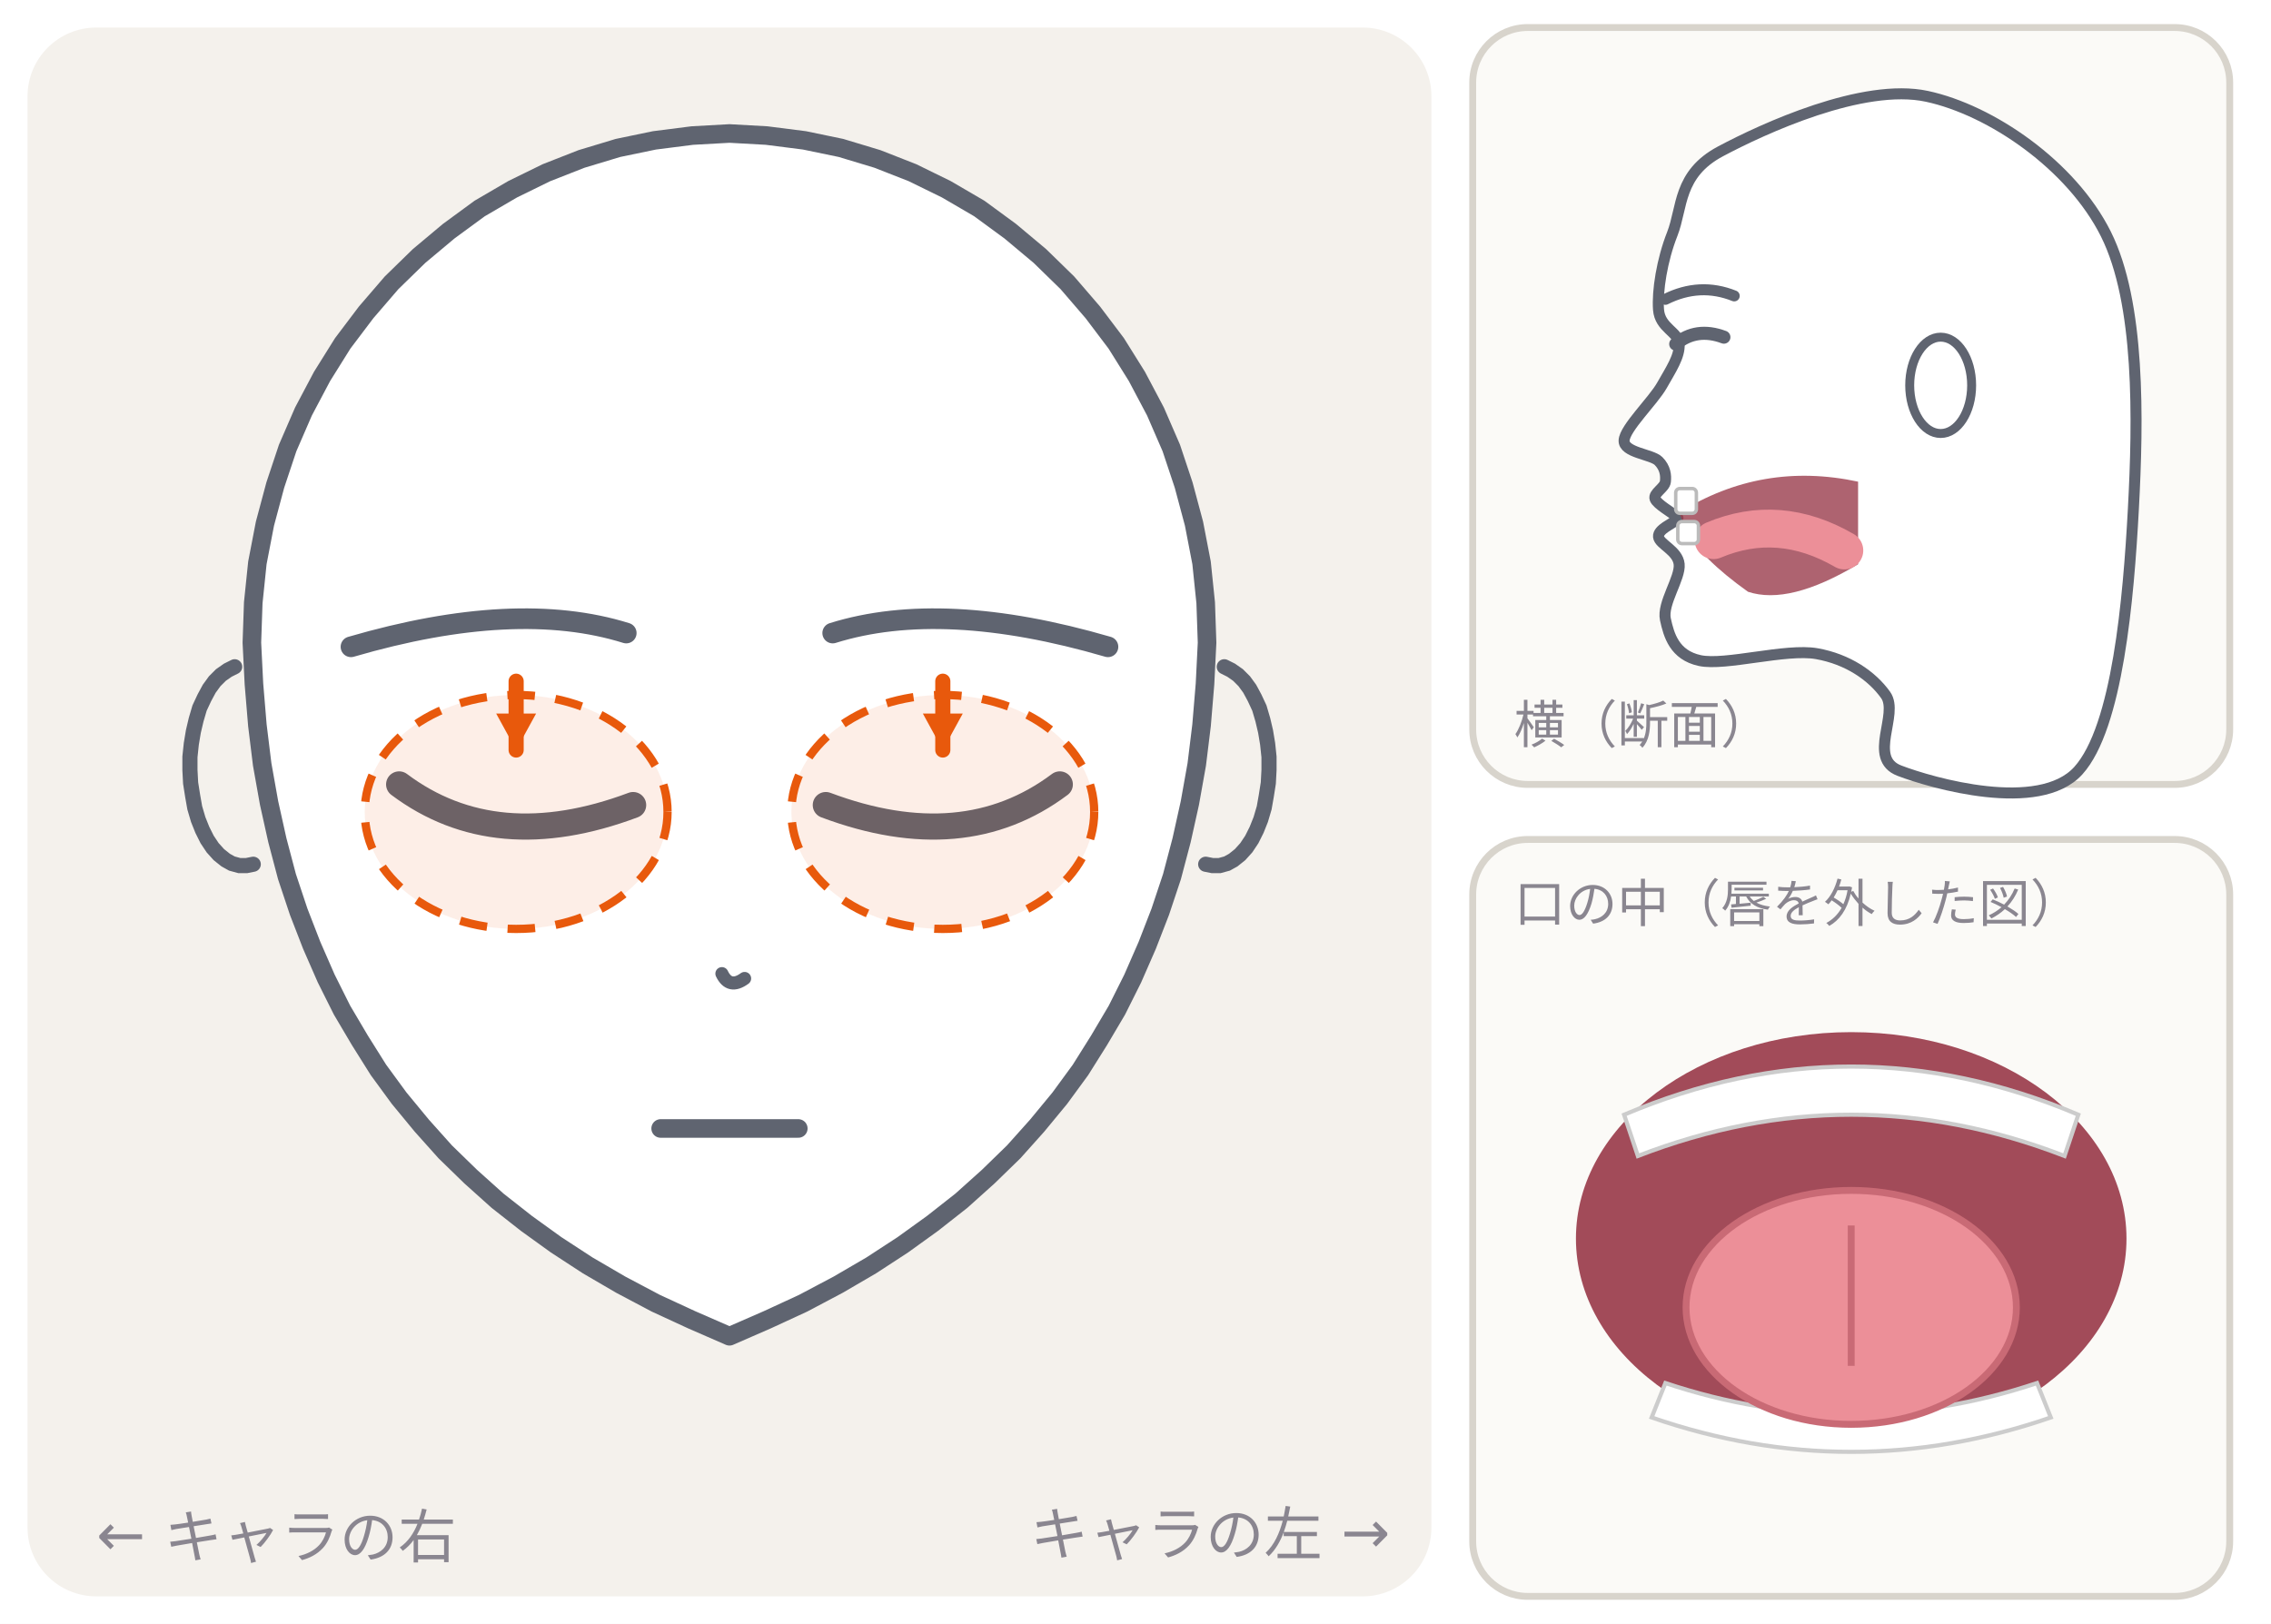
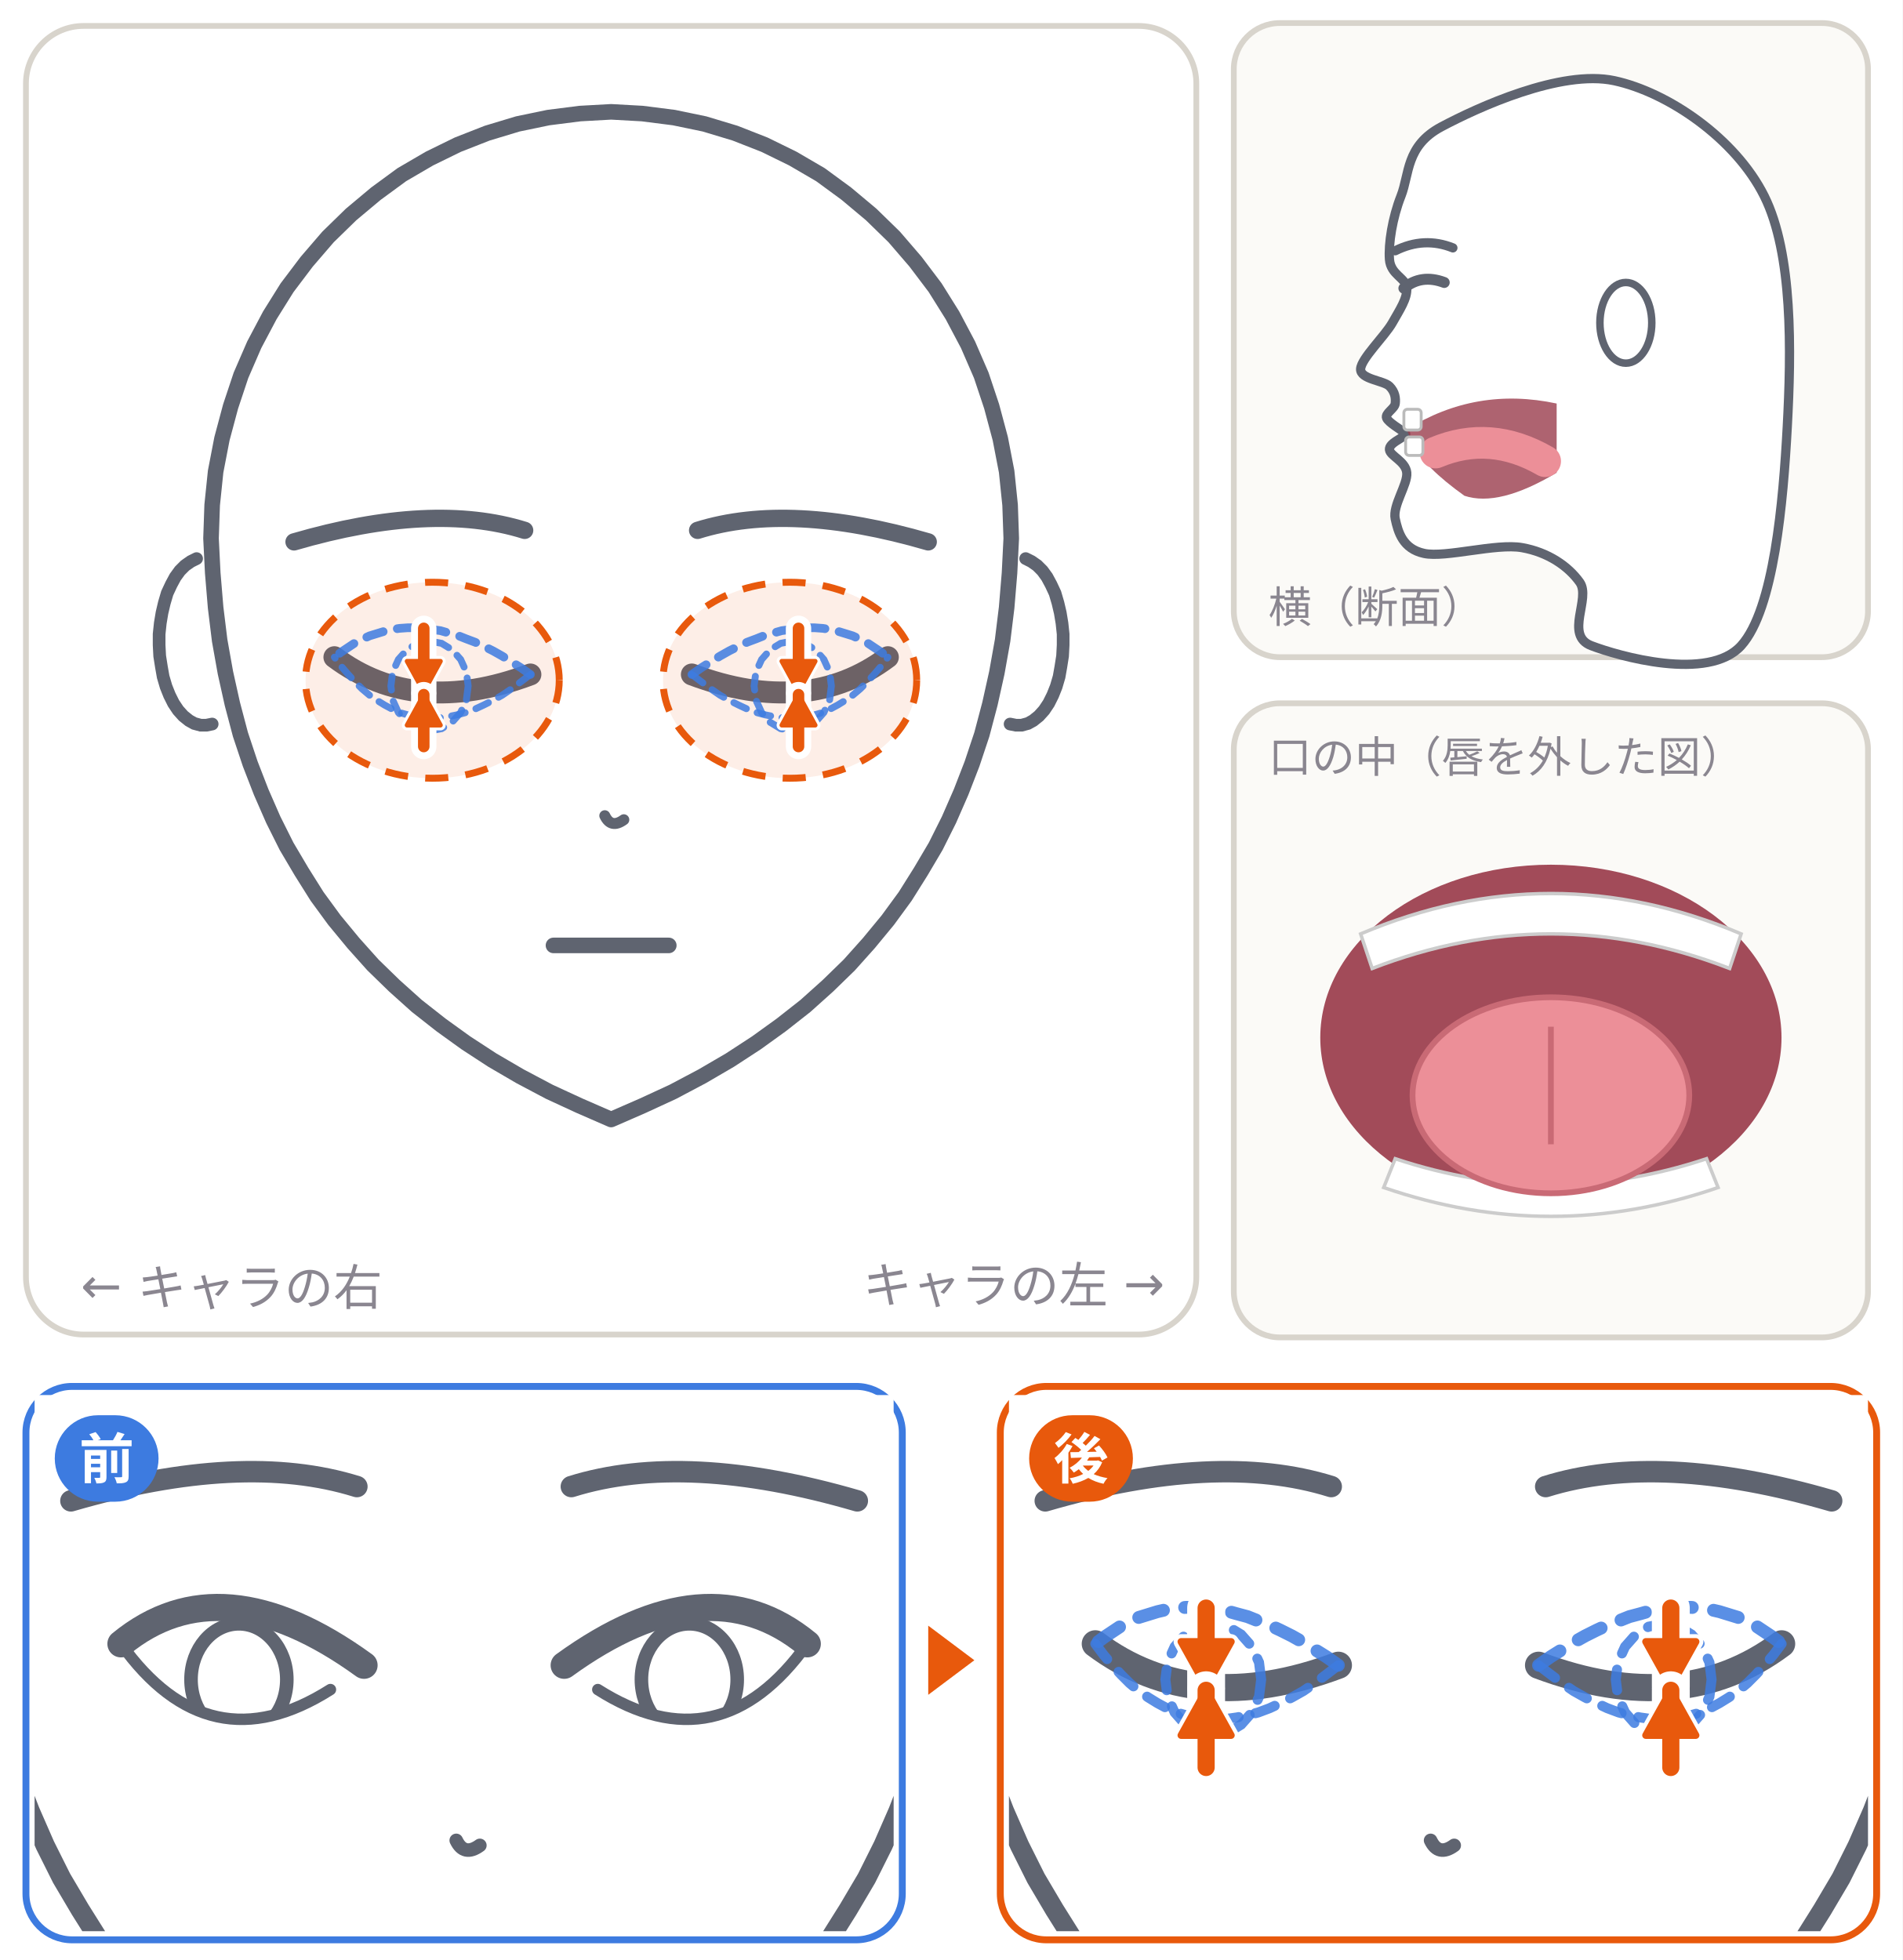
- <svg xmlns="http://www.w3.org/2000/svg" viewBox="0 0 330 236" width="330" height="236" font-family="system-ui, 'Segoe UI', 'Hiragino Sans', 'Noto Sans JP', sans-serif">
+ <svg xmlns="http://www.w3.org/2000/svg" viewBox="0 0 330 340" width="330" height="340" font-family="system-ui, 'Segoe UI', 'Hiragino Sans', 'Noto Sans JP', sans-serif">
  <defs>
    <linearGradient id="iris" x1="0" y1="0" x2="0" y2="1">
      <stop offset="0" stop-color="#3a2a4e" />
      <stop offset="0.55" stop-color="#8a6aa8" />
      <stop offset="1" stop-color="#c7a8e0" />
    </linearGradient>
  </defs>
-   <rect width="330" height="236" fill="#ffffff" />
-   <rect x="4" y="4" width="204" height="228" rx="10" fill="#f4f1ec" />
+   <rect width="330" height="340" fill="#ffffff" />
+   <rect x="4.5" y="4.5" width="203" height="227" rx="10" fill="#fff" stroke="#d8d4cc" />
  <g transform="translate(6,4)">
-     <path d="M171.9,92.9 L172.9,93.4 L173.9,94.1 L174.8,95 L175.6,96.1 L176.3,97.4 L177,98.9 L177.5,100.6 L177.9,102.3 L178.2,104.1 L178.4,106 L178.4,107.9 L178.3,109.8 L178,111.7 L177.7,113.4 L177.2,115.1 L176.6,116.6 L175.9,118 L175.1,119.2 L174.2,120.2 L173.2,121 L172.3,121.5 L171.2,121.8 L170.2,121.8 L169.2,121.6" fill="none" stroke="#5f6470" stroke-width="2.2" stroke-linecap="round" />
-     <path d="M28.1,92.9 L27.1,93.4 L26.1,94.1 L25.2,95 L24.4,96.1 L23.7,97.4 L23,98.9 L22.5,100.6 L22.1,102.3 L21.8,104.1 L21.6,106 L21.6,107.9 L21.7,109.8 L22,111.7 L22.3,113.4 L22.8,115.1 L23.4,116.6 L24.1,118 L24.9,119.2 L25.8,120.2 L26.8,121 L27.7,121.5 L28.8,121.8 L29.8,121.8 L30.8,121.6" fill="none" stroke="#5f6470" stroke-width="2.2" stroke-linecap="round" />
-     <path d="M30.6,89.4 L30.8,83.6 L31.4,77.8 L32.5,72.1 L34,66.5 L35.8,61.1 L38.1,55.8 L40.8,50.7 L43.8,45.9 L47.2,41.4 L50.9,37.1 L54.9,33.2 L59.2,29.6 L63.7,26.3 L68.5,23.5 L73.4,21.1 L78.5,19.1 L83.8,17.5 L89.1,16.4 L94.6,15.7 L100,15.4 L105.4,15.7 L110.9,16.4 L116.2,17.5 L121.5,19.1 L126.6,21.1 L131.5,23.5 L136.3,26.3 L140.8,29.6 L145.1,33.2 L149.1,37.1 L152.8,41.4 L156.2,45.9 L159.2,50.7 L161.9,55.8 L164.2,61.1 L166,66.5 L167.5,72.1 L168.6,77.8 L169.2,83.6 L169.4,89.4 L169.1,95.4 L168.6,101.4 L167.9,107.1 L166.9,112.7 L165.7,118.1 L164.3,123.4 L162.6,128.5 L160.7,133.4 L158.6,138.2 L156.3,142.8 L153.7,147.2 L151,151.5 L148,155.6 L144.7,159.6 L141.3,163.4 L137.6,167 L133.7,170.5 L129.5,173.8 L125.2,176.9 L120.6,179.9 L115.8,182.7 L110.7,185.4 L105.5,187.8 L100,190.2 L94.5,187.8 L89.3,185.4 L84.2,182.7 L79.4,179.9 L74.8,176.9 L70.5,173.8 L66.3,170.5 L62.4,167 L58.7,163.4 L55.3,159.6 L52,155.6 L49,151.5 L46.3,147.2 L43.7,142.8 L41.4,138.2 L39.3,133.4 L37.4,128.5 L35.7,123.4 L34.3,118.1 L33.1,112.7 L32.1,107.1 L31.4,101.4 L30.9,95.4 Z" fill="#ffffff" stroke="#5f6470" stroke-width="2.7" stroke-linejoin="round" />
-     <path d="M98.9,137.5 q1.1,2.3 3.3,0.7" fill="none" stroke="#5f6470" stroke-width="1.9" stroke-linecap="round" />
-     <path d="M110,160 L109.9,160 L109.7,160 L109.2,160 L108.7,160 L107.9,160 L107.1,160 L106.1,160 L105,160 L103.8,160 L102.6,160 L101.3,160 L100,160 L98.7,160 L97.4,160 L96.2,160 L95,160 L93.9,160 L92.9,160 L92.1,160 L91.3,160 L90.8,160 L90.3,160 L90.1,160 L90,160" fill="none" stroke="#5f6470" stroke-width="2.7" stroke-linecap="round" stroke-linejoin="round" />
-     <path d="M86,113 Q66,120.5 52,110" fill="none" stroke="#5f6470" stroke-width="3.8" stroke-linecap="round" />
-     <path d="M114,113 Q134,120.5 148,110" fill="none" stroke="#5f6470" stroke-width="3.8" stroke-linecap="round" />
-     <path d="M85,88 Q69,83 45,90" fill="none" stroke="#5f6470" stroke-width="3" stroke-linecap="round" />
-     <path d="M115,88 Q131,83 155,90" fill="none" stroke="#5f6470" stroke-width="3" stroke-linecap="round" />
-     <ellipse cx="131" cy="114" rx="22" ry="17" fill="#e8590c" fill-opacity="0.10" stroke="#e8590c" stroke-width="1.2" stroke-dasharray="4 3" />
-     <ellipse cx="69" cy="114" rx="22" ry="17" fill="#e8590c" fill-opacity="0.10" stroke="#e8590c" stroke-width="1.2" stroke-dasharray="4 3" />
-     <line x1="131" y1="95" x2="131" y2="105" stroke="#e8590c" stroke-width="2.2" stroke-linecap="round" />
-     <polygon points="131,105 128.1,99.7 133.9,99.7" fill="#e8590c" />
-     <line x1="69" y1="95" x2="69" y2="105" stroke="#e8590c" stroke-width="2.2" stroke-linecap="round" />
-     <polygon points="69,105 66.1,99.7 71.9,99.7" fill="#e8590c" />
+     <g>
+       <g transform="translate(0,0)">
+         <path d="M171.9,92.9 L172.9,93.4 L173.9,94.1 L174.8,95 L175.6,96.1 L176.3,97.4 L177,98.9 L177.5,100.6 L177.9,102.3 L178.2,104.1 L178.4,106 L178.4,107.9 L178.3,109.8 L178,111.7 L177.7,113.4 L177.2,115.1 L176.6,116.6 L175.9,118 L175.1,119.2 L174.2,120.2 L173.2,121 L172.3,121.5 L171.2,121.8 L170.2,121.8 L169.2,121.6" fill="none" stroke="#5f6470" stroke-width="2.2" stroke-linecap="round" />
+         <path d="M28.1,92.9 L27.1,93.4 L26.1,94.1 L25.2,95 L24.4,96.1 L23.7,97.4 L23,98.9 L22.5,100.6 L22.1,102.3 L21.8,104.1 L21.6,106 L21.6,107.9 L21.7,109.8 L22,111.7 L22.3,113.4 L22.8,115.1 L23.4,116.6 L24.1,118 L24.9,119.2 L25.8,120.2 L26.8,121 L27.7,121.5 L28.8,121.8 L29.8,121.8 L30.8,121.6" fill="none" stroke="#5f6470" stroke-width="2.2" stroke-linecap="round" />
+         <path d="M30.6,89.4 L30.8,83.6 L31.4,77.8 L32.5,72.1 L34,66.5 L35.8,61.1 L38.1,55.8 L40.8,50.7 L43.8,45.9 L47.2,41.4 L50.9,37.1 L54.9,33.2 L59.2,29.6 L63.7,26.3 L68.5,23.5 L73.4,21.1 L78.5,19.1 L83.8,17.5 L89.1,16.4 L94.6,15.7 L100,15.4 L105.4,15.7 L110.9,16.4 L116.2,17.5 L121.5,19.1 L126.6,21.1 L131.5,23.5 L136.3,26.3 L140.8,29.6 L145.1,33.2 L149.1,37.1 L152.8,41.4 L156.2,45.9 L159.2,50.7 L161.9,55.8 L164.2,61.1 L166,66.5 L167.5,72.1 L168.6,77.8 L169.2,83.6 L169.4,89.4 L169.1,95.4 L168.6,101.4 L167.9,107.1 L166.9,112.7 L165.7,118.1 L164.3,123.4 L162.6,128.5 L160.7,133.4 L158.6,138.2 L156.3,142.8 L153.7,147.2 L151,151.5 L148,155.6 L144.7,159.6 L141.3,163.4 L137.6,167 L133.7,170.5 L129.5,173.8 L125.2,176.9 L120.6,179.9 L115.8,182.7 L110.7,185.4 L105.5,187.8 L100,190.2 L94.5,187.8 L89.3,185.4 L84.2,182.7 L79.4,179.9 L74.8,176.9 L70.5,173.8 L66.3,170.5 L62.4,167 L58.7,163.4 L55.3,159.6 L52,155.6 L49,151.5 L46.3,147.2 L43.7,142.8 L41.4,138.2 L39.3,133.4 L37.4,128.5 L35.7,123.4 L34.3,118.1 L33.1,112.7 L32.1,107.1 L31.4,101.4 L30.9,95.4 Z" fill="#ffffff" stroke="#5f6470" stroke-width="2.7" stroke-linejoin="round" />
+         <path d="M98.9,137.5 q1.1,2.3 3.3,0.7" fill="none" stroke="#5f6470" stroke-width="1.9" stroke-linecap="round" />
+         <path d="M110,160 L109.9,160 L109.7,160 L109.2,160 L108.7,160 L107.9,160 L107.1,160 L106.1,160 L105,160 L103.8,160 L102.6,160 L101.3,160 L100,160 L98.7,160 L97.4,160 L96.2,160 L95,160 L93.9,160 L92.9,160 L92.1,160 L91.3,160 L90.8,160 L90.3,160 L90.1,160 L90,160" fill="none" stroke="#5f6470" stroke-width="2.7" stroke-linecap="round" stroke-linejoin="round" />
+         <path d="M86,113 Q66,120.5 52,110" fill="none" stroke="#5f6470" stroke-width="3.8" stroke-linecap="round" />
+         <path d="M114,113 Q134,120.5 148,110" fill="none" stroke="#5f6470" stroke-width="3.8" stroke-linecap="round" />
+         <path d="M85,88 Q69,83 45,90" fill="none" stroke="#5f6470" stroke-width="3" stroke-linecap="round" />
+         <path d="M115,88 Q131,83 155,90" fill="none" stroke="#5f6470" stroke-width="3" stroke-linecap="round" />
+         <ellipse cx="131" cy="114" rx="22" ry="17" fill="#e8590c" fill-opacity="0.10" stroke="#e8590c" stroke-width="1.2" stroke-dasharray="4 3" />
+         <ellipse cx="69" cy="114" rx="22" ry="17" fill="#e8590c" fill-opacity="0.10" stroke="#e8590c" stroke-width="1.2" stroke-dasharray="4 3" />
+       </g>
+       <path d="M114,113 L115.7,111.8 L117.3,110.8 L118.9,109.8 L120.5,108.9 L122.1,108.1 L123.6,107.4 L125.2,106.8 L126.7,106.2 L128.2,105.8 L129.6,105.4 L131.1,105.2 L132.5,105 L133.9,104.9 L135.3,104.9 L136.7,105 L138,105.2 L139.3,105.5 L140.6,105.9 L141.9,106.3 L143.2,106.9 L144.4,107.5 L145.6,108.3 L146.8,109.1 L148,110" fill="none" stroke="#3d7be0" stroke-width="1.5" stroke-dasharray="3 2.5" stroke-linecap="round" opacity="0.85" />
+       <path d="M114,113 L115.7,114.3 L117.3,115.5 L118.9,116.6 L120.5,117.5 L122.1,118.3 L123.6,119 L125.2,119.6 L126.7,120 L128.2,120.3 L129.6,120.5 L131.1,120.6 L132.5,120.5 L133.9,120.3 L135.3,120 L136.7,119.6 L138,119 L139.3,118.3 L140.6,117.5 L141.9,116.6 L143.2,115.5 L144.4,114.3 L145.6,113 L146.8,111.6 L148,110" fill="none" stroke="#3d7be0" stroke-width="1.2" stroke-dasharray="2.4 2" stroke-linecap="round" opacity="0.85" />
+       <path d="M138.2,115 L137.9,117.4 L136.9,119.6 L135.4,121.3 L133.6,122.4 L131.5,122.8 L129.4,122.4 L127.6,121.3 L126.1,119.6 L125.1,117.4 L124.8,115 L125.1,112.6 L126.1,110.4 L127.6,108.7 L129.4,107.6 L131.5,107.2 L133.6,107.6 L135.4,108.7 L136.9,110.4 L137.9,112.6 L138.2,115" fill="none" stroke="#3d7be0" stroke-width="1.2" stroke-dasharray="2.4 2" stroke-linecap="round" opacity="0.85" />
+       <path d="M86,113 L84.3,111.8 L82.7,110.8 L81.1,109.8 L79.5,108.9 L77.9,108.1 L76.4,107.4 L74.8,106.8 L73.3,106.2 L71.8,105.8 L70.4,105.4 L68.9,105.2 L67.5,105 L66.1,104.9 L64.7,104.9 L63.3,105 L62,105.2 L60.7,105.5 L59.4,105.9 L58.1,106.3 L56.8,106.9 L55.6,107.5 L54.4,108.3 L53.2,109.1 L52,110" fill="none" stroke="#3d7be0" stroke-width="1.5" stroke-dasharray="3 2.5" stroke-linecap="round" opacity="0.85" />
+       <path d="M86,113 L84.3,114.3 L82.7,115.5 L81.1,116.6 L79.5,117.5 L77.9,118.3 L76.4,119 L74.8,119.6 L73.3,120 L71.8,120.3 L70.4,120.5 L68.9,120.6 L67.5,120.5 L66.1,120.3 L64.7,120 L63.3,119.6 L62,119 L60.7,118.3 L59.4,117.5 L58.1,116.6 L56.8,115.5 L55.6,114.3 L54.4,113 L53.2,111.6 L52,110" fill="none" stroke="#3d7be0" stroke-width="1.2" stroke-dasharray="2.4 2" stroke-linecap="round" opacity="0.85" />
+       <path d="M75.2,115 L74.9,117.4 L73.9,119.6 L72.4,121.3 L70.6,122.4 L68.5,122.8 L66.4,122.4 L64.6,121.3 L63.1,119.6 L62.1,117.4 L61.8,115 L62.1,112.6 L63.1,110.4 L64.6,108.7 L66.4,107.6 L68.5,107.2 L70.6,107.6 L72.4,108.7 L73.9,110.4 L74.9,112.6 L75.2,115" fill="none" stroke="#3d7be0" stroke-width="1.2" stroke-dasharray="2.4 2" stroke-linecap="round" opacity="0.85" />
+       <line x1="132.5" y1="105" x2="132.5" y2="116" stroke="#ffffff" stroke-width="4.4" stroke-linecap="round" />
+       <polygon points="132.5,116 129.6,110.7 135.4,110.7" fill="#ffffff" stroke="#ffffff" stroke-width="1.8" stroke-linejoin="round" />
+       <line x1="132.5" y1="105" x2="132.5" y2="116" stroke="#e8590c" stroke-width="2" stroke-linecap="round" />
+       <polygon points="132.5,116 129.6,110.7 135.4,110.7" fill="#e8590c" stroke="#e8590c" stroke-width="0.8" stroke-linejoin="round" />
+       <line x1="67.5" y1="105" x2="67.5" y2="116" stroke="#ffffff" stroke-width="4.4" stroke-linecap="round" />
+       <polygon points="67.5,116 64.6,110.7 70.4,110.7" fill="#ffffff" stroke="#ffffff" stroke-width="1.8" stroke-linejoin="round" />
+       <line x1="67.5" y1="105" x2="67.5" y2="116" stroke="#e8590c" stroke-width="2" stroke-linecap="round" />
+       <polygon points="67.5,116 64.6,110.7 70.4,110.7" fill="#e8590c" stroke="#e8590c" stroke-width="0.8" stroke-linejoin="round" />
+       <line x1="132.5" y1="125.5" x2="132.5" y2="116.5" stroke="#ffffff" stroke-width="4.4" stroke-linecap="round" />
+       <polygon points="132.5,116.5 135.4,121.8 129.6,121.8" fill="#ffffff" stroke="#ffffff" stroke-width="1.8" stroke-linejoin="round" />
+       <line x1="132.5" y1="125.5" x2="132.5" y2="116.5" stroke="#e8590c" stroke-width="2" stroke-linecap="round" />
+       <polygon points="132.5,116.5 135.4,121.8 129.6,121.8" fill="#e8590c" stroke="#e8590c" stroke-width="0.8" stroke-linejoin="round" />
+       <line x1="67.5" y1="125.5" x2="67.5" y2="116.5" stroke="#ffffff" stroke-width="4.4" stroke-linecap="round" />
+       <polygon points="67.5,116.5 70.4,121.8 64.6,121.8" fill="#ffffff" stroke="#ffffff" stroke-width="1.8" stroke-linejoin="round" />
+       <line x1="67.5" y1="125.5" x2="67.5" y2="116.5" stroke="#e8590c" stroke-width="2" stroke-linecap="round" />
+       <polygon points="67.5,116.5 70.4,121.8 64.6,121.8" fill="#e8590c" stroke="#e8590c" stroke-width="0.8" stroke-linejoin="round" />
+     </g>
  </g>
  <g transform="translate(214,4)">
    <rect x="0" y="0" width="110" height="110" rx="8" fill="#fbfaf7" stroke="#d8d4cc" />
    <path d="M36,18 C29.8,21.3 30.5,26.2 29,30 C27.5,33.8 26.8,38.3 27,41 C27.2,43.7 29.9,44.2 30,46 C30.1,47.8 28.8,49.7 27.5,52 C26.2,54.3 22.1,58.2 22,60 C21.9,61.8 26,62 27,63 C28,64 28.1,65.1 28,66 C27.9,66.9 26.2,67.7 26.5,68.5 C26.8,69.3 29,70.5 29.5,71 C30,71.5 29.9,71.1 29.5,71.6 C29.1,72.1 26.9,72.9 27,74 C27.1,75.1 29.8,76 30,78 C30.2,80 27.5,83.7 28,86 C28.5,88.3 29.3,91.2 33,92 C36.7,92.8 45.5,90.2 50,91 C54.5,91.8 58,94.2 60,97 C62,99.8 57.3,106.2 62,108 C66.7,109.8 82.3,114.3 88,108 C93.7,101.7 95.3,83 96,70 C96.7,57 97,40 92,30 C87,20 75.3,12 66,10 C56.7,8 42.2,14.7 36,18 Z" fill="#ffffff" stroke="#5f6470" stroke-width="1.6" />
    <path d="M30,70.5 Q42,63 56,66 L56,78 Q46,84 40,82 Q33,77 31,73 Z" fill="#9a3c4c" opacity="0.8" />
    <path d="M54,76 Q44.5,70.5 35,74.5" fill="none" stroke="#ec8f98" stroke-width="5.5" stroke-linecap="round" />
    <rect x="29.5" y="67" width="3" height="3.6" rx="0.6" fill="#fff" stroke="#bbb" stroke-width="0.5" />
    <rect x="29.8" y="71.8" width="3" height="3.2" rx="0.6" fill="#fff" stroke="#bbb" stroke-width="0.5" />
    <path d="M29.5,46 q3,-2.5 7,-1" fill="none" stroke="#5f6470" stroke-width="1.9" stroke-linecap="round" />
    <path d="M28,39.5 q5,-2.5 10,-0.5" fill="none" stroke="#5f6470" stroke-width="1.6" stroke-linecap="round" />
    <ellipse cx="68" cy="52" rx="4.5" ry="7" fill="#ffffff" stroke="#5f6470" stroke-width="1.3" />
    <text x="6" y="104" font-size="7.5" fill="#8a8690">横（断面）</text>
  </g>
  <g transform="translate(214,122)">
    <rect x="0" y="0" width="110" height="110" rx="8" fill="#fbfaf7" stroke="#d8d4cc" />
    <ellipse cx="55.0" cy="58" rx="40" ry="30" fill="#9a3c4c" opacity="0.92" />
    <path d="M22,40 Q55,26 88,40 L86,46 Q55,34 24,46 Z" fill="#ffffff" stroke="#ccc" stroke-width="0.6" />
    <path d="M26,84 Q55,94 84,84 L82,79 Q55,88 28,79 Z" fill="#ffffff" stroke="#ccc" stroke-width="0.6" />
    <g transform="rotate(0 55 68)">
      <ellipse cx="55" cy="68" rx="24" ry="17" fill="#ec8f98" stroke="#c96a75" stroke-width="1" />
      <line x1="55" y1="56.1" x2="55" y2="76.5" stroke="#c96a75" stroke-width="1" />
    </g>
    <text x="6" y="12" font-size="7.5" fill="#8a8690">口の中（唇を外した図）</text>
  </g>
  <text x="14" y="226" font-size="8.5" fill="#8a8690">← キャラの右</text>
  <text x="202" y="226" text-anchor="end" font-size="8.5" fill="#8a8690">キャラの左 →</text>
+   <rect x="4.5" y="240.5" width="152" height="96" rx="8" fill="#fff" stroke="#3d7be0" stroke-width="1.2" />
+   <svg x="6.0" y="242.0" width="149" height="93" viewBox="40 75.2 120 75" preserveAspectRatio="xMidYMid meet">
+     <g>
+       <g transform="translate(0,0)">
+         <path d="M171.9,92.9 L172.9,93.4 L173.9,94.1 L174.8,95 L175.6,96.1 L176.3,97.4 L177,98.9 L177.5,100.6 L177.9,102.3 L178.2,104.1 L178.4,106 L178.4,107.9 L178.3,109.8 L178,111.7 L177.7,113.4 L177.2,115.1 L176.6,116.6 L175.9,118 L175.1,119.2 L174.2,120.2 L173.2,121 L172.3,121.5 L171.2,121.8 L170.2,121.8 L169.2,121.6" fill="none" stroke="#5f6470" stroke-width="2.2" stroke-linecap="round" />
+         <path d="M28.1,92.9 L27.1,93.4 L26.1,94.1 L25.2,95 L24.4,96.1 L23.7,97.4 L23,98.9 L22.5,100.6 L22.1,102.3 L21.8,104.1 L21.6,106 L21.6,107.9 L21.7,109.8 L22,111.7 L22.3,113.4 L22.8,115.1 L23.4,116.6 L24.1,118 L24.9,119.2 L25.8,120.2 L26.8,121 L27.7,121.5 L28.8,121.8 L29.8,121.8 L30.8,121.6" fill="none" stroke="#5f6470" stroke-width="2.2" stroke-linecap="round" />
+         <path d="M30.6,89.4 L30.8,83.6 L31.4,77.8 L32.5,72.1 L34,66.5 L35.8,61.1 L38.1,55.8 L40.8,50.7 L43.8,45.9 L47.2,41.4 L50.9,37.1 L54.9,33.2 L59.2,29.6 L63.7,26.3 L68.5,23.5 L73.4,21.1 L78.5,19.1 L83.8,17.5 L89.1,16.4 L94.6,15.7 L100,15.4 L105.4,15.7 L110.9,16.4 L116.2,17.5 L121.5,19.1 L126.6,21.1 L131.5,23.5 L136.3,26.3 L140.8,29.6 L145.1,33.2 L149.1,37.1 L152.8,41.4 L156.2,45.9 L159.2,50.7 L161.9,55.8 L164.2,61.1 L166,66.5 L167.5,72.1 L168.6,77.8 L169.2,83.6 L169.4,89.4 L169.1,95.4 L168.6,101.4 L167.9,107.1 L166.9,112.7 L165.7,118.1 L164.3,123.4 L162.6,128.5 L160.7,133.4 L158.6,138.2 L156.3,142.8 L153.7,147.2 L151,151.5 L148,155.6 L144.7,159.6 L141.3,163.4 L137.6,167 L133.7,170.5 L129.5,173.8 L125.2,176.9 L120.6,179.9 L115.8,182.7 L110.7,185.4 L105.5,187.8 L100,190.2 L94.5,187.8 L89.3,185.4 L84.2,182.7 L79.4,179.9 L74.8,176.9 L70.5,173.8 L66.3,170.5 L62.4,167 L58.7,163.4 L55.3,159.6 L52,155.6 L49,151.5 L46.3,147.2 L43.7,142.8 L41.4,138.2 L39.3,133.4 L37.4,128.5 L35.7,123.4 L34.3,118.1 L33.1,112.7 L32.1,107.1 L31.4,101.4 L30.9,95.4 Z" fill="#ffffff" stroke="#5f6470" stroke-width="2.7" stroke-linejoin="round" />
+         <path d="M98.9,137.5 q1.1,2.3 3.3,0.7" fill="none" stroke="#5f6470" stroke-width="1.9" stroke-linecap="round" />
+         <path d="M110,160 L109.9,160 L109.7,160 L109.2,160 L108.7,160 L107.9,160 L107.1,160 L106.1,160 L105,160 L103.8,160 L102.6,160 L101.3,160 L100,160 L98.7,160 L97.4,160 L96.2,160 L95,160 L93.9,160 L92.9,160 L92.1,160 L91.3,160 L90.8,160 L90.3,160 L90.1,160 L90,160" fill="none" stroke="#5f6470" stroke-width="2.7" stroke-linecap="round" stroke-linejoin="round" />
+         <clipPath id="eyeblinkbR">
+           <path d="M86,113 Q66,98.5 52,110 Q66,129.5 86,113 Z" />
+         </clipPath>
+         <path d="M86,113 Q66,98.5 52,110 Q66,129.5 86,113 Z" fill="#ffffff" />
+         <g clip-path="url(#eyeblinkbR)">
+           <ellipse cx="68.5" cy="115" rx="6.7" ry="7.8" fill="#ffffff" stroke="#5f6470" stroke-width="1.9" />
+         </g>
+         <path d="M81.3,116.4 Q64.3,127.2 52,110" fill="none" stroke="#5f6470" stroke-width="1.6" stroke-linecap="round" />
+         <path d="M86,113 Q66,98.5 52,110" fill="none" stroke="#5f6470" stroke-width="3.8" stroke-linecap="round" />
+         <clipPath id="eyeblinkbL">
+           <path d="M114,113 Q134,98.5 148,110 Q134,129.5 114,113 Z" />
+         </clipPath>
+         <path d="M114,113 Q134,98.5 148,110 Q134,129.5 114,113 Z" fill="#ffffff" />
+         <g clip-path="url(#eyeblinkbL)">
+           <ellipse cx="131.5" cy="115" rx="6.7" ry="7.8" fill="#ffffff" stroke="#5f6470" stroke-width="1.9" />
+         </g>
+         <path d="M118.7,116.4 Q135.7,127.2 148,110" fill="none" stroke="#5f6470" stroke-width="1.6" stroke-linecap="round" />
+         <path d="M114,113 Q134,98.5 148,110" fill="none" stroke="#5f6470" stroke-width="3.8" stroke-linecap="round" />
+         <path d="M85,88 Q69,83 45,90" fill="none" stroke="#5f6470" stroke-width="3" stroke-linecap="round" />
+         <path d="M115,88 Q131,83 155,90" fill="none" stroke="#5f6470" stroke-width="3" stroke-linecap="round" />
+       </g>
+     </g>
+   </svg>
+   <rect x="9.5" y="245.5" width="18" height="15" rx="7.5" fill="#3d7be0" />
+   <text x="18.5" y="256.5" text-anchor="middle" font-size="9.5" font-weight="bold" fill="#fff">前</text>
+   <rect x="173.5" y="240.5" width="152" height="96" rx="8" fill="#fff" stroke="#e8590c" stroke-width="1.2" />
+   <svg x="175.0" y="242.0" width="149" height="93" viewBox="40 75.2 120 75" preserveAspectRatio="xMidYMid meet">
+     <g>
+       <g transform="translate(0,0)">
+         <path d="M171.9,92.9 L172.9,93.4 L173.9,94.1 L174.8,95 L175.6,96.1 L176.3,97.4 L177,98.9 L177.5,100.6 L177.9,102.3 L178.2,104.1 L178.4,106 L178.4,107.9 L178.3,109.8 L178,111.7 L177.7,113.4 L177.2,115.1 L176.6,116.6 L175.9,118 L175.1,119.2 L174.2,120.2 L173.2,121 L172.3,121.5 L171.2,121.8 L170.2,121.8 L169.2,121.6" fill="none" stroke="#5f6470" stroke-width="2.2" stroke-linecap="round" />
+         <path d="M28.1,92.9 L27.1,93.4 L26.1,94.1 L25.2,95 L24.4,96.1 L23.7,97.4 L23,98.9 L22.5,100.6 L22.1,102.3 L21.8,104.1 L21.6,106 L21.6,107.9 L21.7,109.8 L22,111.7 L22.3,113.4 L22.8,115.1 L23.4,116.6 L24.1,118 L24.9,119.2 L25.8,120.2 L26.8,121 L27.7,121.5 L28.8,121.8 L29.8,121.8 L30.8,121.6" fill="none" stroke="#5f6470" stroke-width="2.2" stroke-linecap="round" />
+         <path d="M30.6,89.4 L30.8,83.6 L31.4,77.8 L32.5,72.1 L34,66.5 L35.8,61.1 L38.1,55.8 L40.8,50.7 L43.8,45.9 L47.2,41.4 L50.9,37.1 L54.9,33.2 L59.2,29.6 L63.7,26.3 L68.5,23.5 L73.4,21.1 L78.5,19.1 L83.8,17.5 L89.1,16.4 L94.6,15.7 L100,15.4 L105.4,15.7 L110.9,16.4 L116.2,17.5 L121.5,19.1 L126.6,21.1 L131.5,23.5 L136.3,26.3 L140.8,29.6 L145.1,33.2 L149.1,37.1 L152.8,41.4 L156.2,45.9 L159.2,50.7 L161.9,55.8 L164.2,61.1 L166,66.5 L167.5,72.1 L168.6,77.8 L169.2,83.6 L169.4,89.4 L169.1,95.4 L168.6,101.4 L167.9,107.1 L166.9,112.7 L165.7,118.1 L164.3,123.4 L162.6,128.5 L160.7,133.4 L158.6,138.2 L156.3,142.8 L153.7,147.2 L151,151.5 L148,155.6 L144.7,159.6 L141.3,163.4 L137.6,167 L133.7,170.5 L129.5,173.8 L125.2,176.9 L120.6,179.9 L115.8,182.7 L110.7,185.4 L105.5,187.8 L100,190.2 L94.5,187.8 L89.3,185.4 L84.2,182.7 L79.4,179.9 L74.8,176.9 L70.5,173.8 L66.3,170.5 L62.4,167 L58.7,163.4 L55.3,159.6 L52,155.6 L49,151.5 L46.3,147.2 L43.7,142.8 L41.4,138.2 L39.3,133.4 L37.4,128.5 L35.7,123.4 L34.3,118.1 L33.1,112.7 L32.1,107.1 L31.4,101.4 L30.9,95.4 Z" fill="#ffffff" stroke="#5f6470" stroke-width="2.7" stroke-linejoin="round" />
+         <path d="M98.9,137.5 q1.1,2.3 3.3,0.7" fill="none" stroke="#5f6470" stroke-width="1.9" stroke-linecap="round" />
+         <path d="M110,160 L109.9,160 L109.7,160 L109.2,160 L108.7,160 L107.9,160 L107.1,160 L106.1,160 L105,160 L103.8,160 L102.6,160 L101.3,160 L100,160 L98.7,160 L97.4,160 L96.2,160 L95,160 L93.9,160 L92.9,160 L92.1,160 L91.3,160 L90.8,160 L90.3,160 L90.1,160 L90,160" fill="none" stroke="#5f6470" stroke-width="2.7" stroke-linecap="round" stroke-linejoin="round" />
+         <path d="M86,113 Q66,120.5 52,110" fill="none" stroke="#5f6470" stroke-width="3.8" stroke-linecap="round" />
+         <path d="M114,113 Q134,120.5 148,110" fill="none" stroke="#5f6470" stroke-width="3.8" stroke-linecap="round" />
+         <path d="M85,88 Q69,83 45,90" fill="none" stroke="#5f6470" stroke-width="3" stroke-linecap="round" />
+         <path d="M115,88 Q131,83 155,90" fill="none" stroke="#5f6470" stroke-width="3" stroke-linecap="round" />
+       </g>
+       <path d="M114,113 L115.7,111.8 L117.3,110.8 L118.9,109.8 L120.5,108.9 L122.1,108.1 L123.6,107.4 L125.2,106.8 L126.7,106.2 L128.2,105.8 L129.6,105.4 L131.1,105.2 L132.5,105 L133.9,104.9 L135.3,104.9 L136.7,105 L138,105.2 L139.3,105.5 L140.6,105.9 L141.9,106.3 L143.2,106.9 L144.4,107.5 L145.6,108.3 L146.8,109.1 L148,110" fill="none" stroke="#3d7be0" stroke-width="1.8" stroke-dasharray="3.6 3" stroke-linecap="round" opacity="0.85" />
+       <path d="M114,113 L115.7,114.3 L117.3,115.5 L118.9,116.6 L120.5,117.5 L122.1,118.3 L123.6,119 L125.2,119.6 L126.7,120 L128.2,120.3 L129.6,120.5 L131.1,120.6 L132.5,120.5 L133.9,120.3 L135.3,120 L136.7,119.6 L138,119 L139.3,118.3 L140.6,117.5 L141.9,116.6 L143.2,115.5 L144.4,114.3 L145.6,113 L146.8,111.6 L148,110" fill="none" stroke="#3d7be0" stroke-width="1.4" stroke-dasharray="2.9 2.4" stroke-linecap="round" opacity="0.85" />
+       <path d="M138.2,115 L137.9,117.4 L136.9,119.6 L135.4,121.3 L133.6,122.4 L131.5,122.8 L129.4,122.4 L127.6,121.3 L126.1,119.6 L125.1,117.4 L124.8,115 L125.1,112.6 L126.1,110.4 L127.6,108.7 L129.4,107.6 L131.5,107.2 L133.6,107.6 L135.4,108.7 L136.9,110.4 L137.9,112.6 L138.2,115" fill="none" stroke="#3d7be0" stroke-width="1.4" stroke-dasharray="2.9 2.4" stroke-linecap="round" opacity="0.85" />
+       <path d="M86,113 L84.3,111.8 L82.7,110.8 L81.1,109.8 L79.5,108.9 L77.9,108.1 L76.4,107.4 L74.8,106.8 L73.3,106.2 L71.8,105.8 L70.4,105.4 L68.9,105.2 L67.5,105 L66.1,104.9 L64.7,104.9 L63.3,105 L62,105.2 L60.7,105.5 L59.4,105.9 L58.1,106.3 L56.8,106.9 L55.6,107.5 L54.4,108.3 L53.2,109.1 L52,110" fill="none" stroke="#3d7be0" stroke-width="1.8" stroke-dasharray="3.6 3" stroke-linecap="round" opacity="0.85" />
+       <path d="M86,113 L84.3,114.3 L82.7,115.5 L81.1,116.6 L79.5,117.5 L77.9,118.3 L76.4,119 L74.8,119.6 L73.3,120 L71.8,120.3 L70.4,120.5 L68.9,120.6 L67.5,120.5 L66.1,120.3 L64.7,120 L63.3,119.6 L62,119 L60.7,118.3 L59.4,117.5 L58.1,116.6 L56.8,115.5 L55.6,114.3 L54.4,113 L53.2,111.6 L52,110" fill="none" stroke="#3d7be0" stroke-width="1.4" stroke-dasharray="2.9 2.4" stroke-linecap="round" opacity="0.85" />
+       <path d="M75.2,115 L74.9,117.4 L73.9,119.6 L72.4,121.3 L70.6,122.4 L68.5,122.8 L66.4,122.4 L64.6,121.3 L63.1,119.6 L62.1,117.4 L61.8,115 L62.1,112.6 L63.1,110.4 L64.6,108.7 L66.4,107.6 L68.5,107.2 L70.6,107.6 L72.4,108.7 L73.9,110.4 L74.9,112.6 L75.2,115" fill="none" stroke="#3d7be0" stroke-width="1.4" stroke-dasharray="2.9 2.4" stroke-linecap="round" opacity="0.85" />
+       <line x1="132.5" y1="105" x2="132.5" y2="116" stroke="#ffffff" stroke-width="5.3" stroke-linecap="round" />
+       <polygon points="132.5,116 129,109.7 136,109.7" fill="#ffffff" stroke="#ffffff" stroke-width="2.1" stroke-linejoin="round" />
+       <line x1="132.5" y1="105" x2="132.5" y2="116" stroke="#e8590c" stroke-width="2.4" stroke-linecap="round" />
+       <polygon points="132.5,116 129,109.7 136,109.7" fill="#e8590c" stroke="#e8590c" stroke-width="1" stroke-linejoin="round" />
+       <line x1="67.5" y1="105" x2="67.5" y2="116" stroke="#ffffff" stroke-width="5.3" stroke-linecap="round" />
+       <polygon points="67.5,116 64,109.7 71,109.7" fill="#ffffff" stroke="#ffffff" stroke-width="2.1" stroke-linejoin="round" />
+       <line x1="67.5" y1="105" x2="67.5" y2="116" stroke="#e8590c" stroke-width="2.4" stroke-linecap="round" />
+       <polygon points="67.5,116 64,109.7 71,109.7" fill="#e8590c" stroke="#e8590c" stroke-width="1" stroke-linejoin="round" />
+       <line x1="132.5" y1="127.3" x2="132.5" y2="116.5" stroke="#ffffff" stroke-width="5.3" stroke-linecap="round" />
+       <polygon points="132.5,116.5 136,122.8 129,122.8" fill="#ffffff" stroke="#ffffff" stroke-width="2.1" stroke-linejoin="round" />
+       <line x1="132.5" y1="127.3" x2="132.5" y2="116.5" stroke="#e8590c" stroke-width="2.4" stroke-linecap="round" />
+       <polygon points="132.5,116.5 136,122.8 129,122.8" fill="#e8590c" stroke="#e8590c" stroke-width="1" stroke-linejoin="round" />
+       <line x1="67.5" y1="127.3" x2="67.5" y2="116.5" stroke="#ffffff" stroke-width="5.3" stroke-linecap="round" />
+       <polygon points="67.5,116.5 71,122.8 64,122.8" fill="#ffffff" stroke="#ffffff" stroke-width="2.1" stroke-linejoin="round" />
+       <line x1="67.5" y1="127.3" x2="67.5" y2="116.5" stroke="#e8590c" stroke-width="2.4" stroke-linecap="round" />
+       <polygon points="67.5,116.5 71,122.8 64,122.8" fill="#e8590c" stroke="#e8590c" stroke-width="1" stroke-linejoin="round" />
+     </g>
+   </svg>
+   <rect x="178.5" y="245.5" width="18" height="15" rx="7.5" fill="#e8590c" />
+   <text x="187.5" y="256.5" text-anchor="middle" font-size="9.5" font-weight="bold" fill="#fff">後</text>
+   <polygon points="161,282 169,288 161,294" fill="#e8590c" />
</svg>
